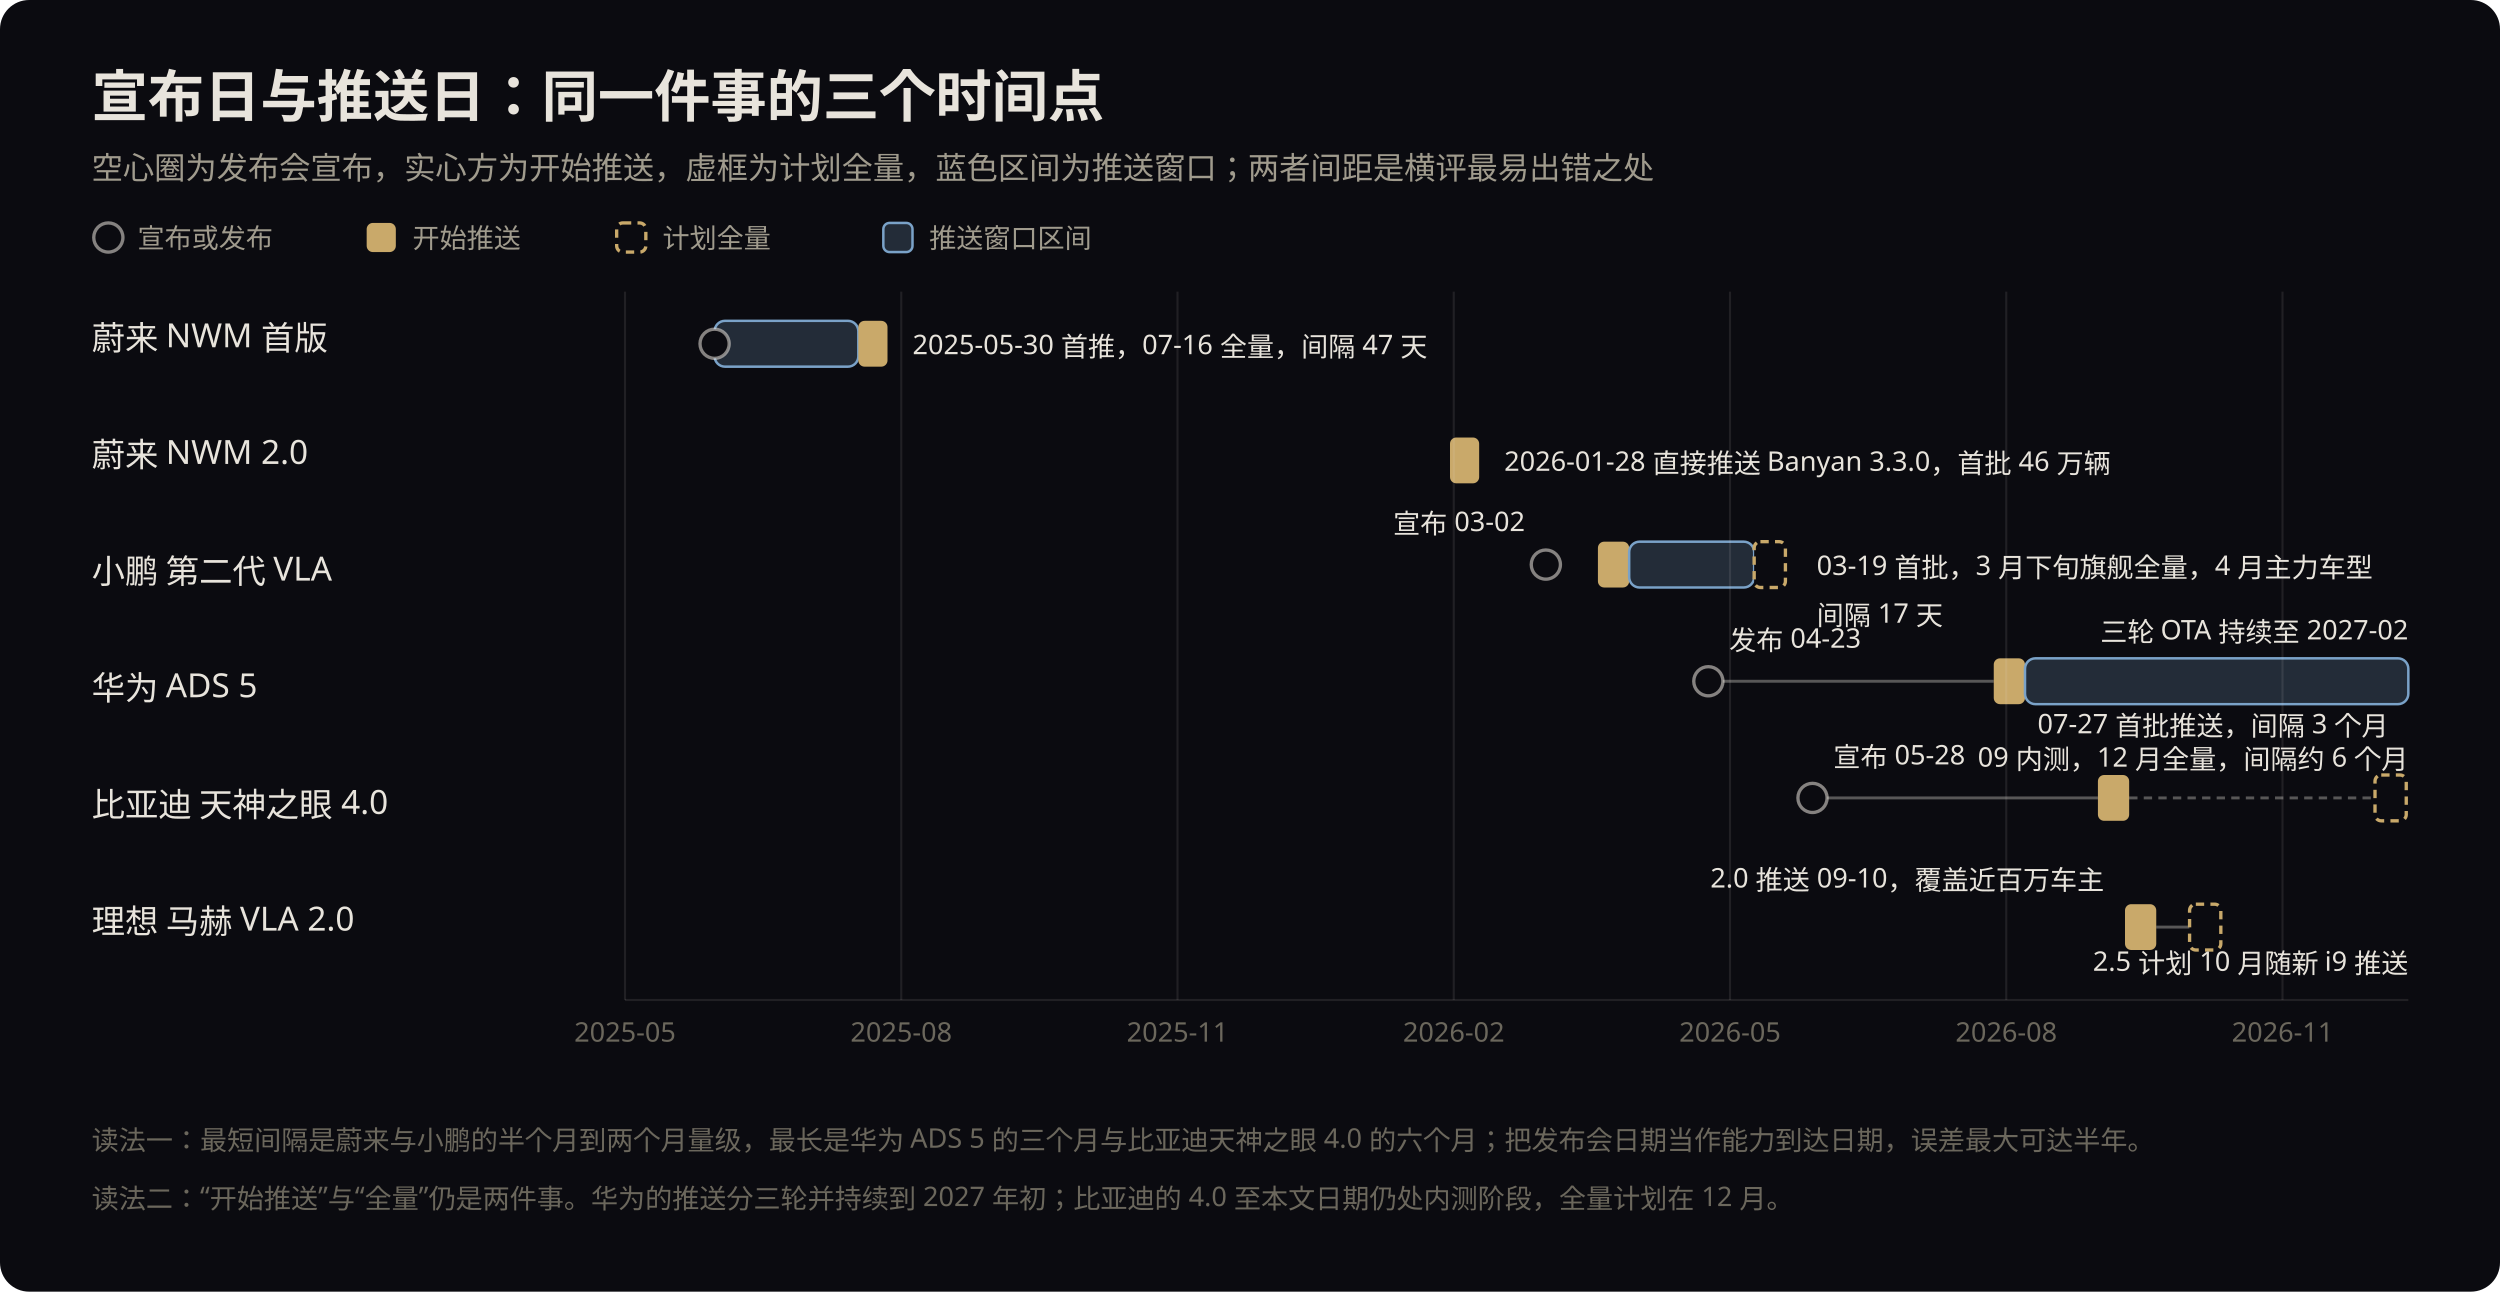
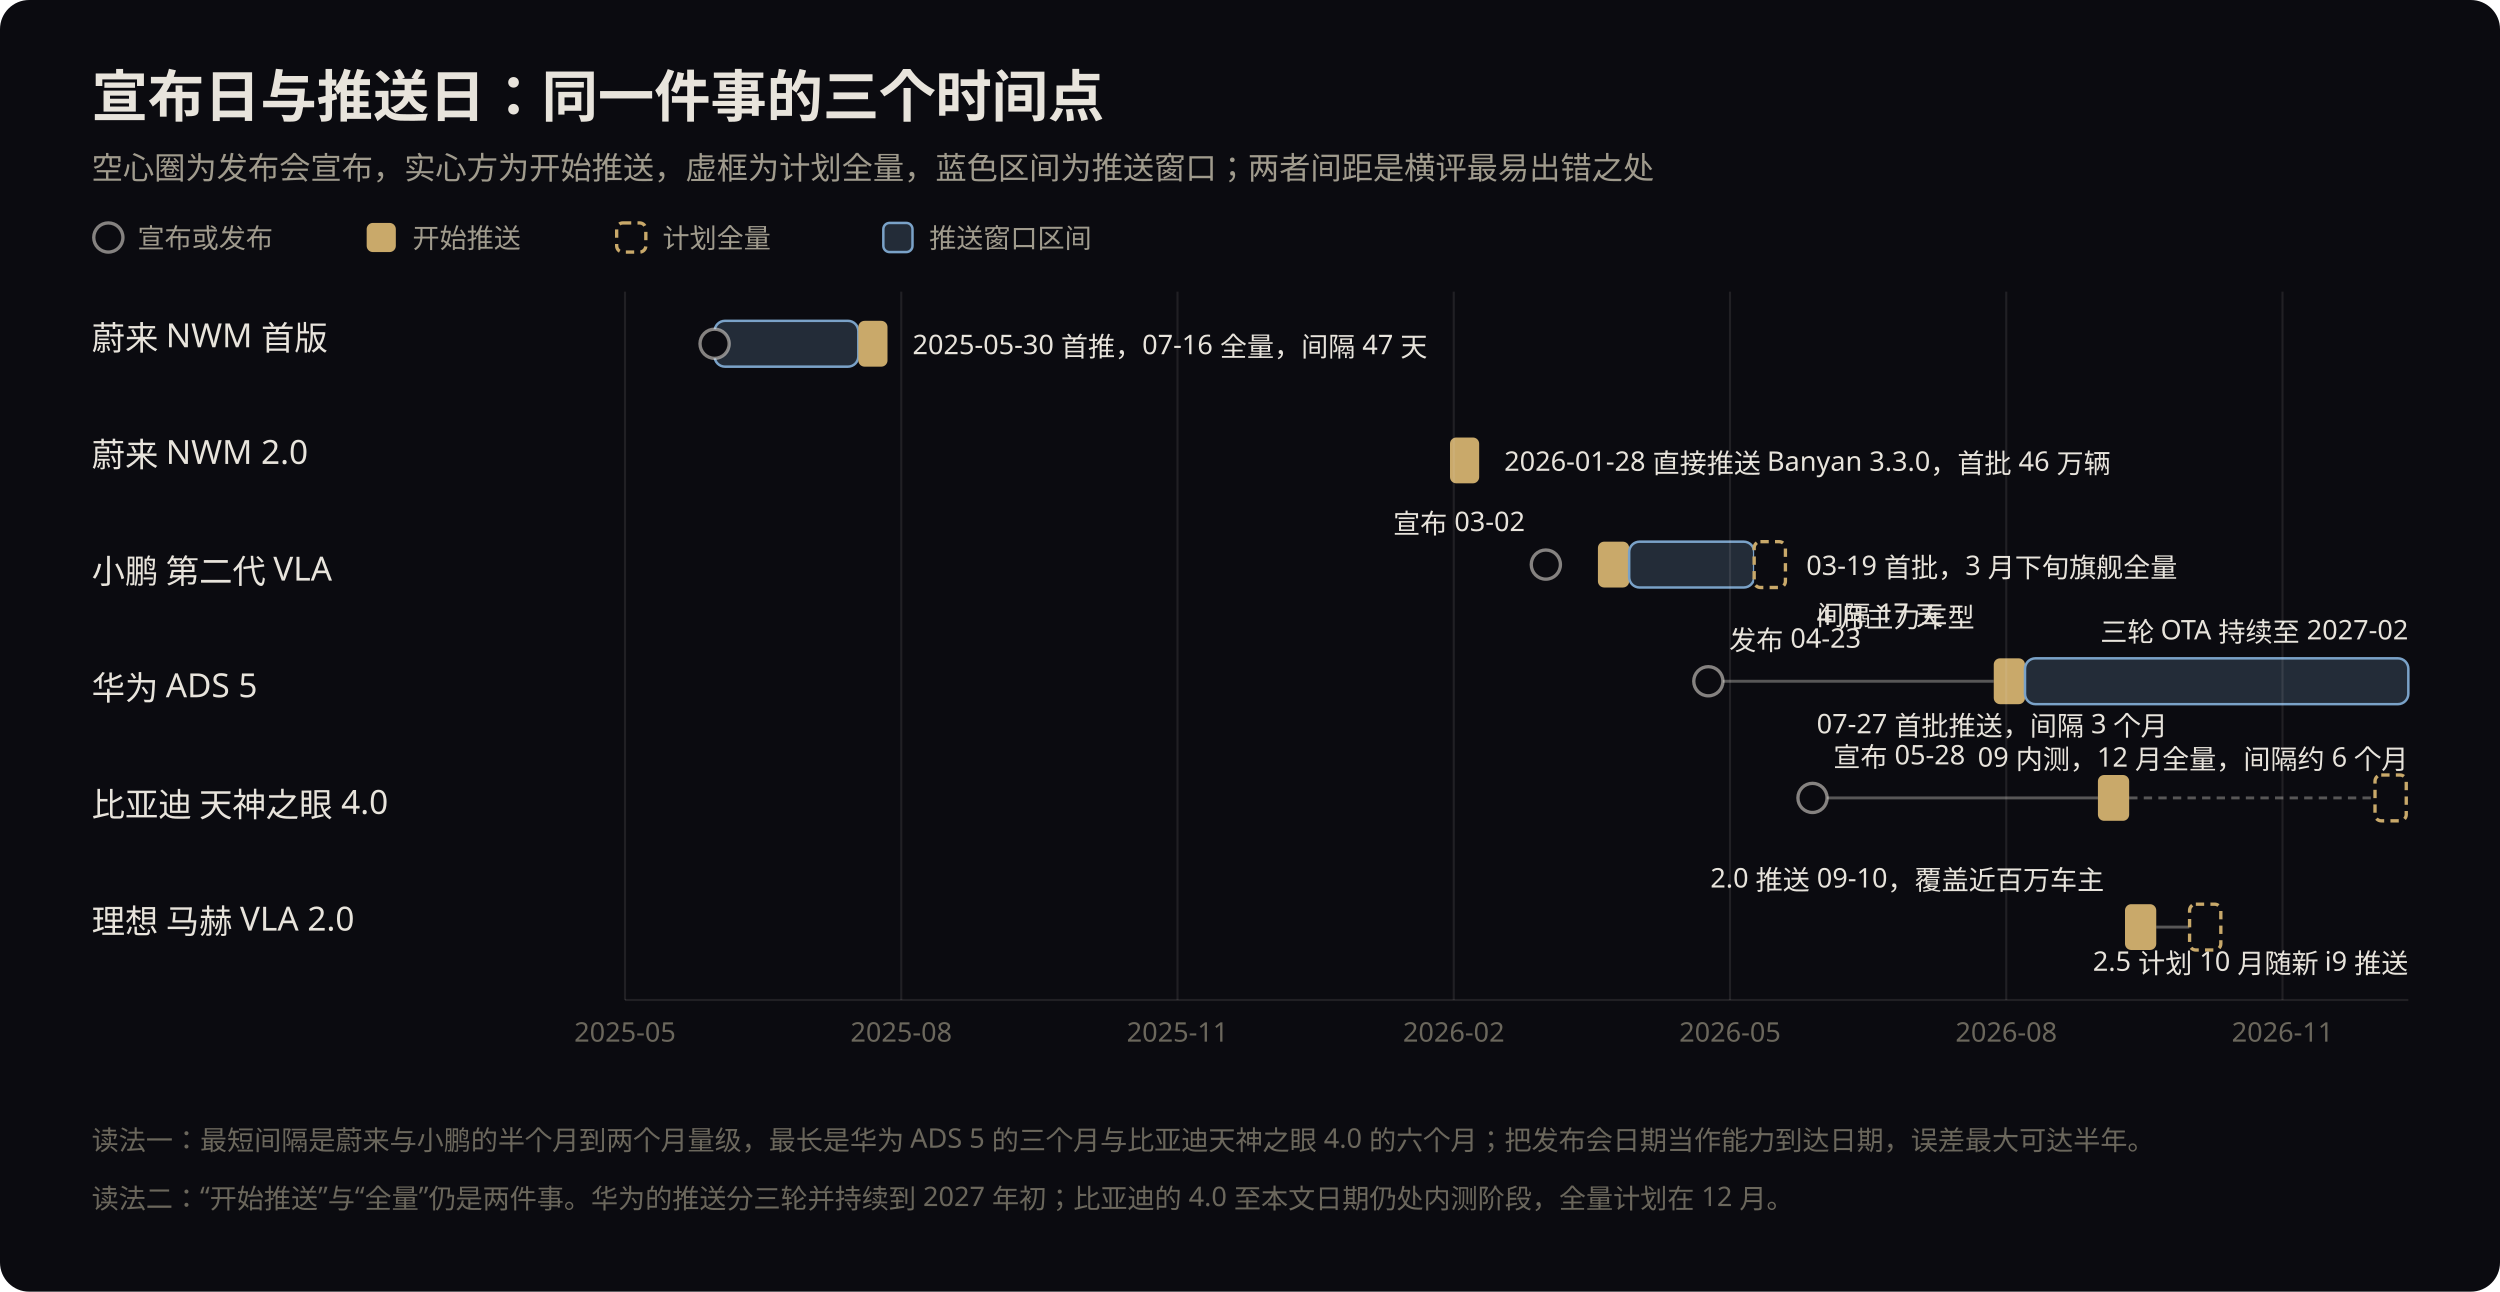
<svg xmlns="http://www.w3.org/2000/svg" viewBox="0 0 1200 620" width="100%" role="img" aria-label="宣布日与推送日的时间差">
  <style>
    .bg{fill:#0b0b10}
    .ttl{fill:#e8e4dc;font:600 27px 'Noto Sans SC','PingFang SC','Microsoft YaHei',sans-serif}
    .sub{fill:#a09b8d;font:400 15px 'Noto Sans SC','PingFang SC','Microsoft YaHei',sans-serif}
    .row{fill:#e8e4dc;font:500 16px 'Noto Sans SC','PingFang SC',sans-serif}
    .lb{fill:#e8e4dc;font:400 13px 'Noto Sans SC','PingFang SC',sans-serif}
    .dim{fill:#a09b8d;font:400 13px 'Noto Sans SC','PingFang SC',sans-serif}
    .ax{fill:#6b675c;font:400 13px 'Noto Sans SC','PingFang SC',sans-serif}
    .foot{fill:#6b675c;font:400 13px 'Noto Sans SC','PingFang SC','Microsoft YaHei',sans-serif}
    .grid{stroke:#e8e4dc;stroke-opacity:.10;stroke-width:1}
    .ann{fill:#0b0b10;stroke:#e8e4dc;stroke-opacity:.55;stroke-width:1.6}
    .push{fill:#c9a96a}
    .plan{fill:#0b0b10;stroke:#c9a96a;stroke-width:1.6;stroke-dasharray:4 3}
    .link{stroke:#e8e4dc;stroke-opacity:.35;stroke-width:1.4}
    .bar{fill:#7aa2c8;fill-opacity:.22;stroke:#7aa2c8;stroke-width:1.2}
  </style>
  <rect class="bg" x="0" y="0" width="1200" height="620" rx="14" />
  <text class="ttl" x="44" y="56">宣布日与推送日：同一件事的三个时间点</text>
  <text class="sub" x="44" y="86">空心圈为发布会宣布，实心方为开始推送，虚框为计划全量，蓝色区间为推送窗口；两者间距是横评最易出错之处</text>
  <circle class="ann" cx="52" cy="114" r="7" />
  <text class="dim" x="66" y="119">宣布或发布</text>
  <rect class="push" x="176" y="107" width="14" height="14" rx="3" />
  <text class="dim" x="198" y="119">开始推送</text>
  <rect class="plan" x="296" y="107" width="14" height="14" rx="3" />
  <text class="dim" x="318" y="119">计划全量</text>
  <rect class="bar" x="424" y="107" width="14" height="14" rx="3" />
  <text class="dim" x="446" y="119">推送窗口区间</text>
  <text class="row" x="44" y="168">蔚来 NWM 首版</text>
  <rect class="bar" x="343" y="154" width="69" height="22" rx="5" />
  <circle class="ann" cx="343" cy="165" r="7" />
  <rect class="push" x="412" y="154" width="14" height="22" rx="3" />
  <text class="lb" x="438" y="170">2025-05-30 首推，07-16 全量，间隔 47 天</text>
  <text class="row" x="44" y="224">蔚来 NWM 2.0</text>
  <rect class="push" x="696" y="210" width="14" height="22" rx="3" />
  <text class="lb" x="722" y="226">2026-01-28 直接推送 Banyan 3.3.0，首批 46 万辆</text>
  <text class="row" x="44" y="280">小鹏 第二代 VLA</text>
  <circle class="ann" cx="742" cy="271" r="7" />
  <text class="lb" x="732" y="256" text-anchor="end">宣布 03-02</text>
  <rect class="push" x="767" y="260" width="15" height="22" rx="3" />
  <rect class="bar" x="782" y="260" width="60" height="22" rx="5" />
  <rect class="plan" x="842" y="260" width="15" height="22" rx="3" />
-   <text class="lb" x="872" y="276">03-19 首批，3 月下旬旗舰全量，4 月主力车型</text>
+   <text class="lb" x="867" y="276">03-19 首批，3 月下旬旗舰全量</text>
  <text class="row" x="44" y="336">华为 ADS 5</text>
  <circle class="ann" cx="820" cy="327" r="7" />
  <text class="lb" x="830" y="312">发布 04-23</text>
  <line class="link" x1="827" y1="327" x2="957" y2="327" />
  <rect class="push" x="957" y="316" width="15" height="22" rx="3" />
  <rect class="bar" x="972" y="316" width="184" height="22" rx="5" />
  <text class="lb" x="872" y="300">间隔 17 天</text>
-   <text class="lb" x="978" y="352">07-27 首批推送，间隔 3 个月</text>
+   <text class="lb" x="872" y="352">07-27 首批推送，间隔 3 个月</text>
+   <text class="lb" x="872" y="300">4 月主力车型</text>
  <text class="lb" x="1156" y="308" text-anchor="end">三轮 OTA 持续至 2027-02</text>
  <text class="row" x="44" y="392">比亚迪 天神之眼 4.0</text>
  <circle class="ann" cx="870" cy="383" r="7" />
  <text class="lb" x="880" y="368">宣布 05-28</text>
  <line class="link" x1="877" y1="383" x2="1007" y2="383" />
  <rect class="push" x="1007" y="372" width="15" height="22" rx="3" />
  <line class="link" x1="1022" y1="383" x2="1140" y2="383" stroke-dasharray="4 3" />
  <rect class="plan" x="1140" y="372" width="15" height="22" rx="3" />
  <text class="lb" x="1156" y="368" text-anchor="end">09 内测，12 月全量，间隔约 6 个月</text>
  <text class="row" x="44" y="448">理想 马赫 VLA 2.0</text>
  <rect class="push" x="1020" y="434" width="15" height="22" rx="3" />
  <text class="lb" x="1010" y="426" text-anchor="end">2.0 推送 09-10，覆盖近百万车主</text>
  <line class="link" x1="1035" y1="445" x2="1051" y2="445" />
  <rect class="plan" x="1051" y="434" width="15" height="22" rx="3" />
  <text class="lb" x="1156" y="466" text-anchor="end">2.5 计划 10 月随新 i9 推送</text>
  <line class="grid" x1="300" y1="480" x2="1156" y2="480" />
  <line class="grid" x1="300" y1="140" x2="300" y2="480" />
  <line class="grid" x1="432.6" y1="140" x2="432.6" y2="480" />
  <line class="grid" x1="565.2" y1="140" x2="565.2" y2="480" />
  <line class="grid" x1="697.8" y1="140" x2="697.8" y2="480" />
  <line class="grid" x1="830.4" y1="140" x2="830.4" y2="480" />
  <line class="grid" x1="963" y1="140" x2="963" y2="480" />
  <line class="grid" x1="1095.6" y1="140" x2="1095.6" y2="480" />
  <text class="ax" x="300" y="500" text-anchor="middle">2025-05</text>
  <text class="ax" x="432.6" y="500" text-anchor="middle">2025-08</text>
  <text class="ax" x="565.2" y="500" text-anchor="middle">2025-11</text>
  <text class="ax" x="697.8" y="500" text-anchor="middle">2026-02</text>
  <text class="ax" x="830.4" y="500" text-anchor="middle">2026-05</text>
  <text class="ax" x="963" y="500" text-anchor="middle">2026-08</text>
  <text class="ax" x="1095.6" y="500" text-anchor="middle">2026-11</text>
  <text class="foot" x="44" y="552">读法一：最短间隔是蔚来与小鹏的半个月到两个月量级，最长是华为 ADS 5 的三个月与比亚迪天神之眼 4.0 的六个月；把发布会日期当作能力到达日期，误差最大可达半年。</text>
  <text class="foot" x="44" y="580">读法二：“开始推送”与“全量”仍是两件事。华为的推送分三轮并持续到 2027 年初；比亚迪的 4.0 至本文日期仍处内测阶段，全量计划在 12 月。</text>
</svg>
